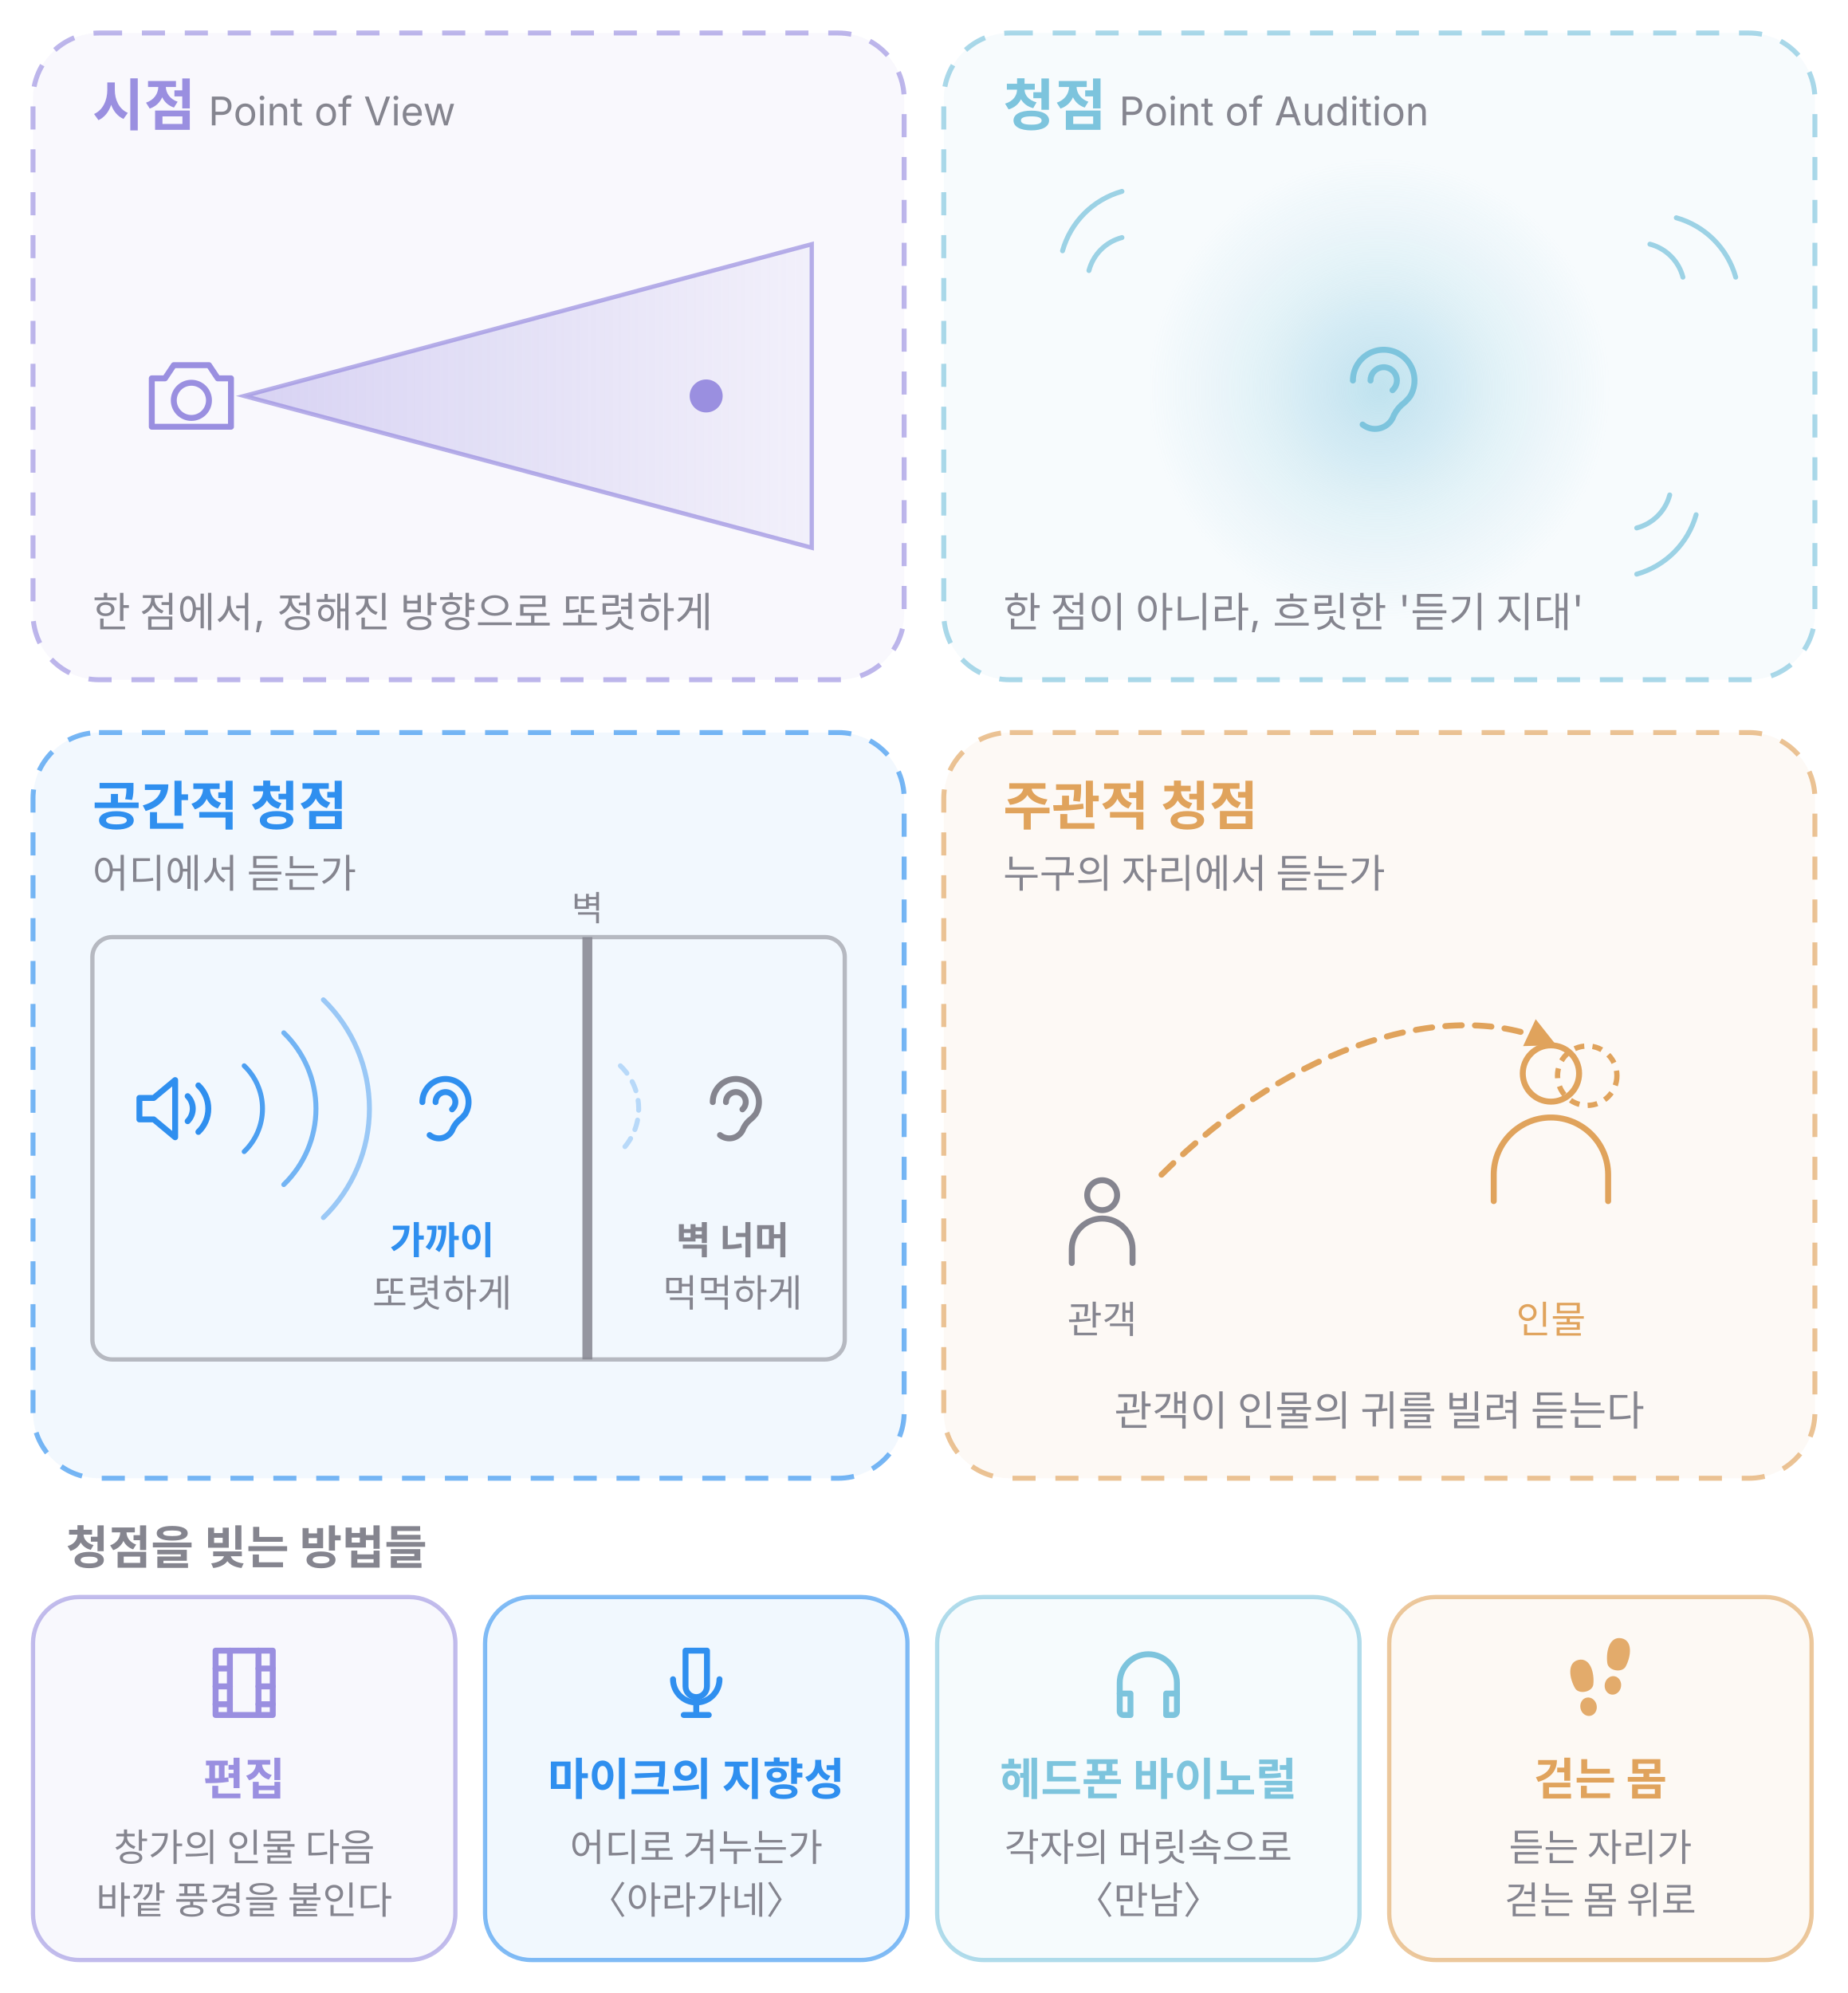
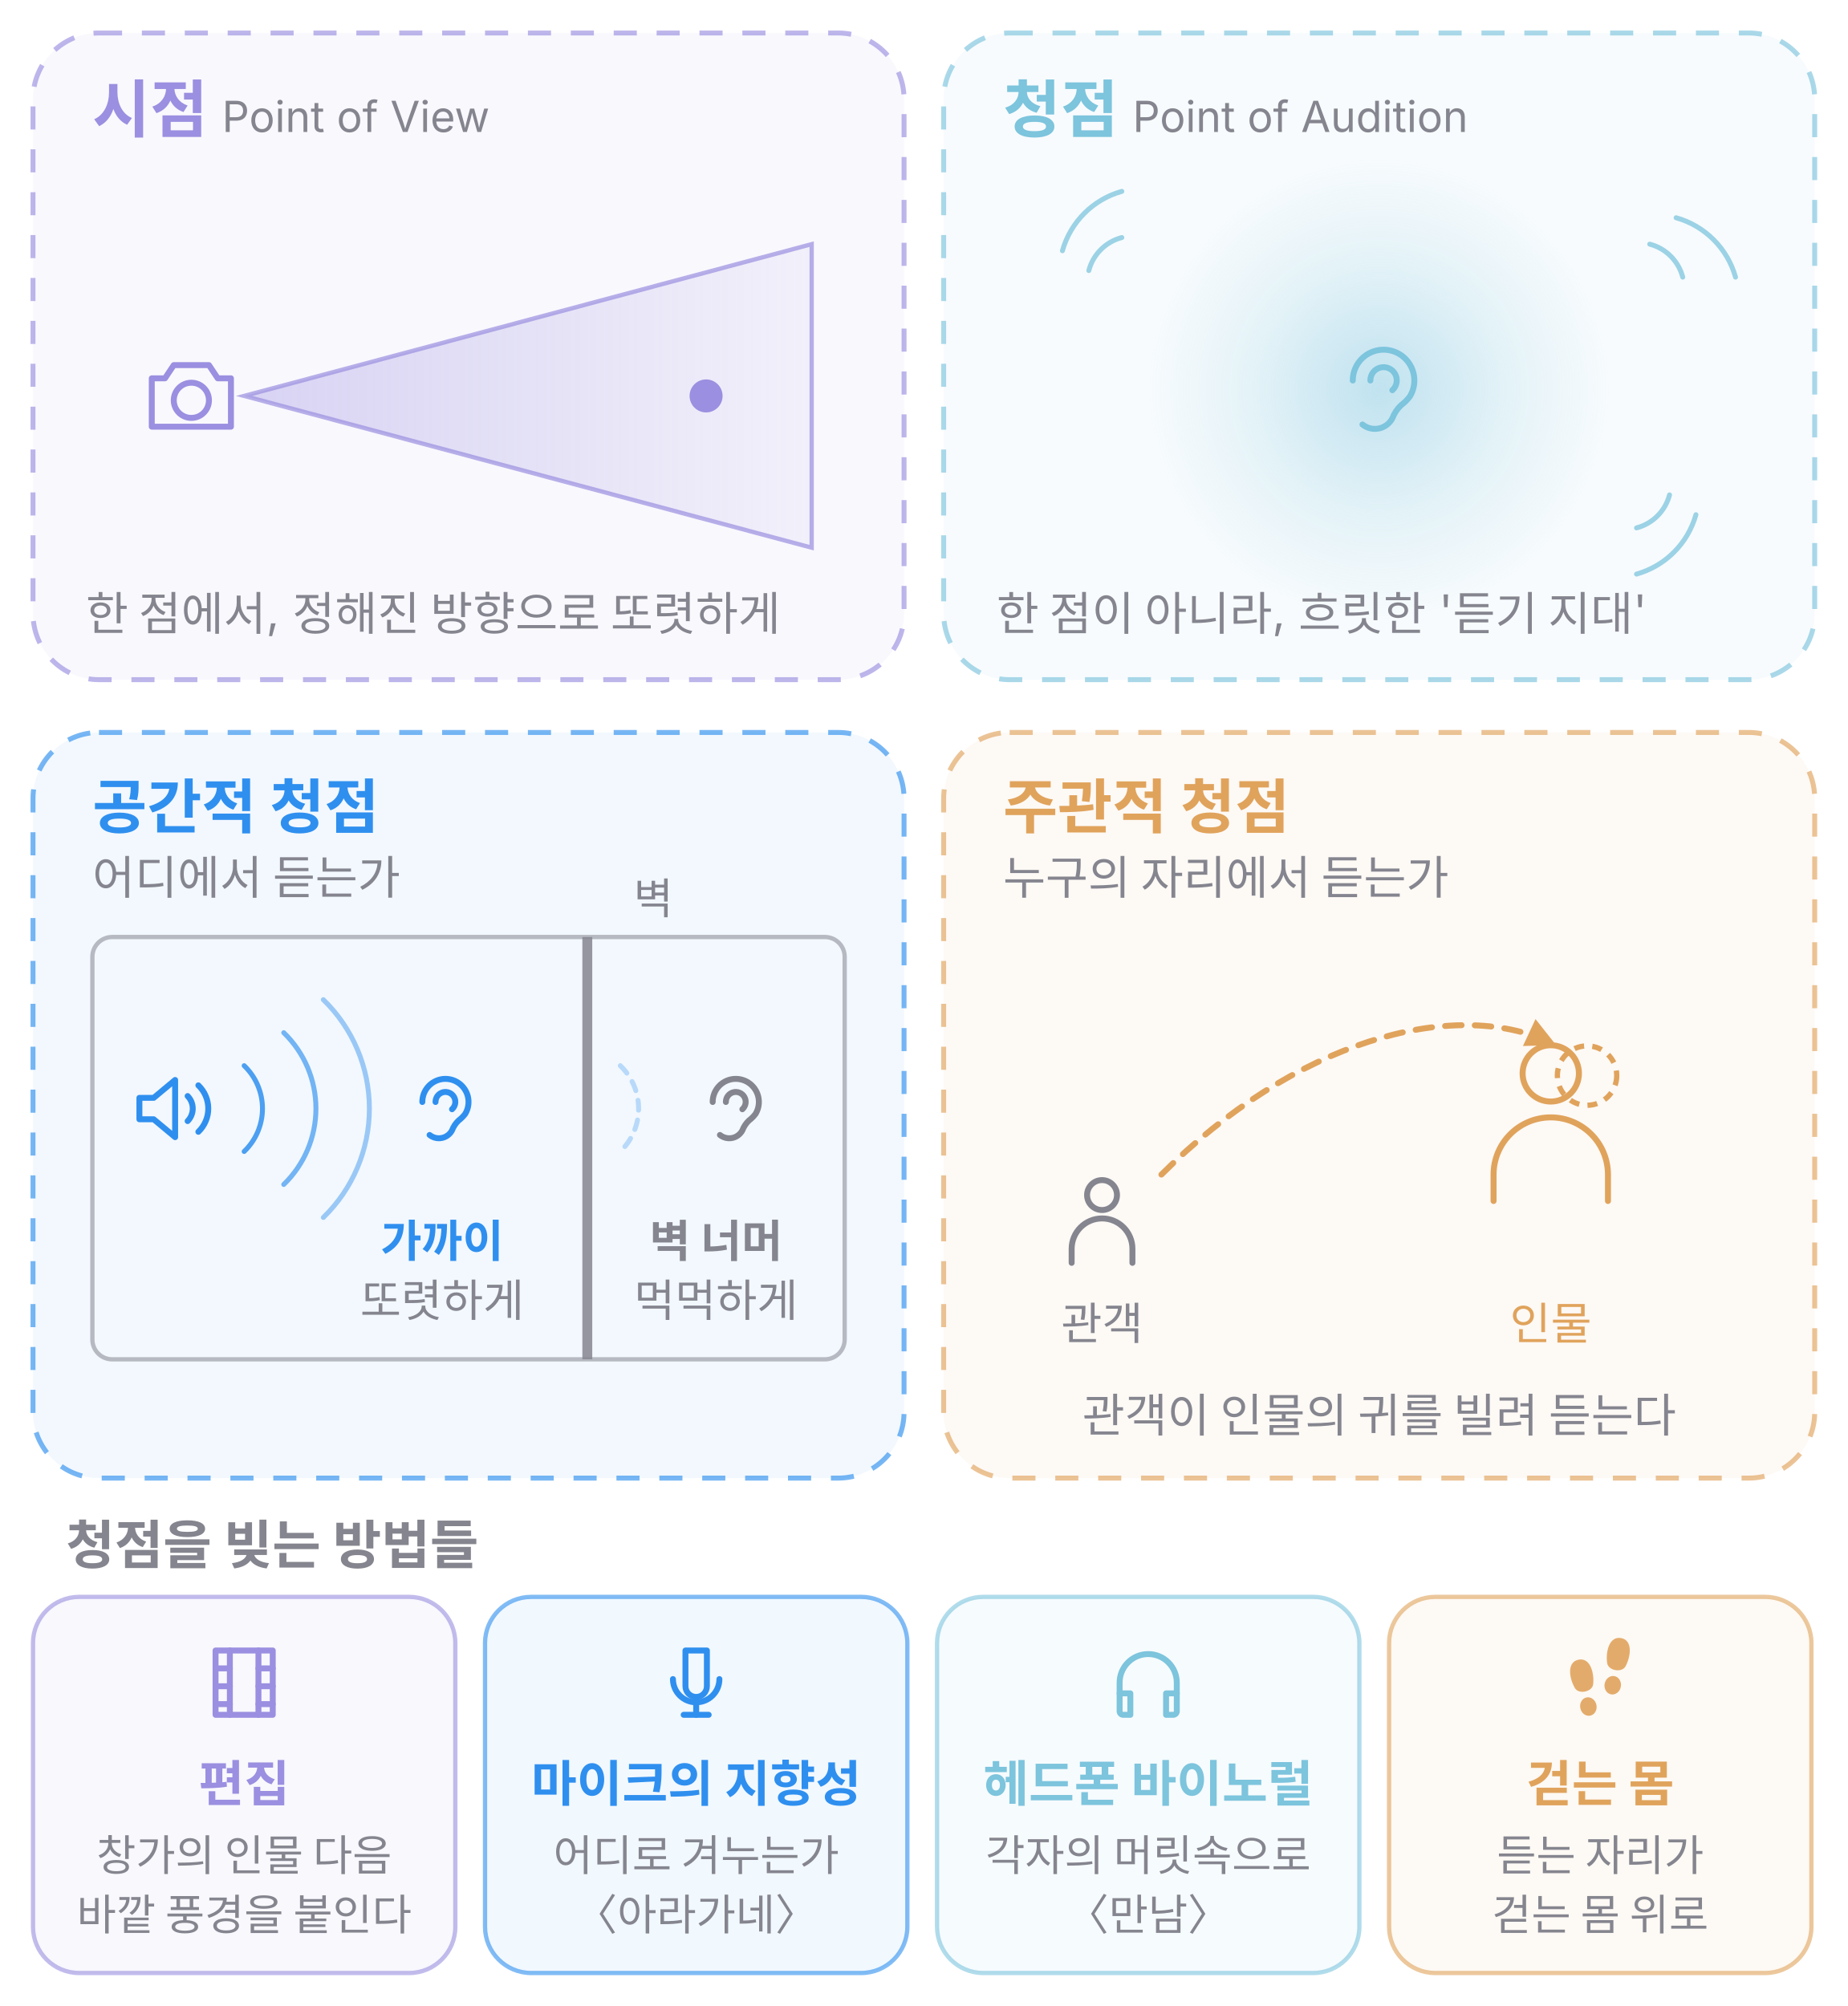
- <svg xmlns="http://www.w3.org/2000/svg" width="560" height="604" viewBox="0 0 560 604" font-family="Pretendard, -apple-system, 'Apple SD Gothic Neo', 'Noto Sans KR', 'Segoe UI', sans-serif">
+ <svg xmlns="http://www.w3.org/2000/svg" width="560" height="608" viewBox="0 0 560 608" font-family="Pretendard, -apple-system, 'Apple SD Gothic Neo', 'Noto Sans KR', 'Segoe UI', sans-serif">
  <defs>
    <radialGradient id="pa-zone">
      <stop offset="0" stop-color="#7dc4dd" stop-opacity="0.45" />
      <stop offset="0.55" stop-color="#7dc4dd" stop-opacity="0.16" />
      <stop offset="1" stop-color="#7dc4dd" stop-opacity="0" />
    </radialGradient>
    <linearGradient id="pa-cone" x1="0" y1="0" x2="1" y2="0">
      <stop offset="0" stop-color="#9a8fe0" stop-opacity="0.35" />
      <stop offset="1" stop-color="#9a8fe0" stop-opacity="0.08" />
    </linearGradient>
    <marker id="pa-a" viewBox="0 0 10 10" refX="8" refY="5" markerWidth="5" markerHeight="5" orient="auto">
      <path d="M0 0 L10 5 L0 10 Z" fill="#e0a35c" />
    </marker>
  </defs>
  <rect x="10" y="10" width="264" height="196" rx="20" fill="#9a8fe0" fill-opacity="0.06" stroke="#9a8fe0" stroke-opacity="0.65" stroke-width="1.5" stroke-dasharray="7 6" />
-   <text x="28" y="38" font-size="17" font-weight="700" fill="#9a8fe0">시점 <tspan font-size="12" font-weight="400" fill="#85858f">Point of View</tspan>
+   <text x="28" y="40" font-size="19" font-weight="700" fill="#9a8fe0">시점 <tspan font-size="13" font-weight="400" fill="#85858f">Point of View</tspan>
  </text>
  <path d="M74 120 L246 74 L246 166 Z" fill="url(#pa-cone)" stroke="#9a8fe0" stroke-opacity="0.7" stroke-width="1.3" />
  <g transform="translate(42.0 104.0) scale(1.333)" fill="none" stroke="#9a8fe0" stroke-width="1.35" stroke-linecap="round" stroke-linejoin="round">
    <path d="M3 8h3l2-3h8l2 3h3v11H3z" />
    <circle cx="12" cy="13" r="4" />
  </g>
  <circle cx="214" cy="120" r="5" fill="#9a8fe0" />
-   <text x="28" y="190" font-size="12.5" fill="#85858f">한 점에서, 정해진 방향으로 또렷하게</text>
+   <text x="26" y="191" font-size="14" fill="#85858f">한 점에서, 정해진 방향으로 또렷하게</text>
  <rect x="286" y="10" width="264" height="196" rx="20" fill="#7dc4dd" fill-opacity="0.06" stroke="#7dc4dd" stroke-opacity="0.65" stroke-width="1.5" stroke-dasharray="7 6" />
-   <text x="304" y="38" font-size="17" font-weight="700" fill="#7dc4dd">청점 <tspan font-size="12" font-weight="400" fill="#85858f">Point of Audition</tspan>
+   <text x="304" y="40" font-size="19" font-weight="700" fill="#7dc4dd">청점 <tspan font-size="13" font-weight="400" fill="#85858f">Point of Audition</tspan>
  </text>
  <circle cx="418" cy="118" r="70" fill="url(#pa-zone)" />
  <g fill="none" stroke="#7dc4dd" stroke-width="1.5" stroke-linecap="round" stroke-opacity="0.75">
    <path d="M330 82 a14 14 0 0 1 10 -10" />
    <path d="M322 76 a26 26 0 0 1 18 -18" />
    <path d="M506 150 a14 14 0 0 1 -10 10" />
    <path d="M514 156 a26 26 0 0 1 -18 18" />
    <path d="M500 74 a14 14 0 0 1 10 10" />
    <path d="M508 66 a26 26 0 0 1 18 18" />
  </g>
  <g transform="translate(402.0 102.0) scale(1.333)" fill="none" stroke="#7dc4dd" stroke-width="1.35" stroke-linecap="round" stroke-linejoin="round">
    <path d="M6 10a7 7 0 1 1 13 3.6a10 10 0 0 1-2 2a8 8 0 0 0-2 3a4.5 4.5 0 0 1-6.8 1.4" />
    <path d="M10 10a3 3 0 1 1 5 2.2" />
  </g>
-   <text x="304" y="190" font-size="12.5" fill="#85858f">한 점이 아니라, 흐릿한 '듣기 지대'</text>
+   <text x="302" y="191" font-size="14" fill="#85858f">한 점이 아니라, 흐릿한 '듣기 지대'</text>
  <rect x="10" y="222" width="264" height="226" rx="20" fill="#2f8fef" fill-opacity="0.06" stroke="#2f8fef" stroke-opacity="0.65" stroke-width="1.5" stroke-dasharray="7 6" />
-   <text x="28" y="250" font-size="16" font-weight="700" fill="#2f8fef">공간적 청점</text>
-   <text x="28" y="269" font-size="12" fill="#85858f">어디에서 듣는가</text>
+   <text x="28" y="251" font-size="18" font-weight="700" fill="#2f8fef">공간적 청점</text>
+   <text x="28" y="271" font-size="14" fill="#85858f">어디에서 듣는가</text>
  <rect x="28" y="284" width="228" height="128" rx="6" fill="none" stroke="#85858f" stroke-opacity="0.55" stroke-width="1.3" />
  <line x1="178" y1="284" x2="178" y2="412" stroke="#85858f" stroke-opacity="0.85" stroke-width="3" />
-   <text x="178" y="279" font-size="10.5" fill="#85858f" text-anchor="middle">벽</text>
+   <text x="198" y="277" font-size="13" fill="#85858f" text-anchor="middle">벽</text>
  <g transform="translate(39.0 323.0) scale(1.083)" fill="none" stroke="#2f8fef" stroke-width="1.66" stroke-linecap="round" stroke-linejoin="round">
    <path d="M3 9v6h4l6 5V4L7 9z M16.5 8.5a5 5 0 0 1 0 7 M19.5 5.5a9 9 0 0 1 0 13" />
  </g>
  <g fill="none" stroke="#2f8fef" stroke-width="1.5" stroke-linecap="round">
    <path d="M74 323 a18 18 0 0 1 0 26" stroke-opacity="0.85" />
    <path d="M86 313 a32 32 0 0 1 0 46" stroke-opacity="0.65" />
    <path d="M98 303 a46 46 0 0 1 0 66" stroke-opacity="0.45" />
    <path d="M188 323 a18 18 0 0 1 0 26" stroke-opacity="0.3" stroke-dasharray="3 3" />
  </g>
  <g transform="translate(122.0 324.0) scale(1.000)" fill="none" stroke="#2f8fef" stroke-width="1.80" stroke-linecap="round" stroke-linejoin="round">
    <path d="M6 10a7 7 0 1 1 13 3.6a10 10 0 0 1-2 2a8 8 0 0 0-2 3a4.5 4.5 0 0 1-6.8 1.4 M10 10a3 3 0 1 1 5 2.2" />
  </g>
  <g transform="translate(210.0 324.0) scale(1.000)" fill="none" stroke="#85858f" stroke-width="1.80" stroke-linecap="round" stroke-linejoin="round">
    <path d="M6 10a7 7 0 1 1 13 3.6a10 10 0 0 1-2 2a8 8 0 0 0-2 3a4.5 4.5 0 0 1-6.8 1.4 M10 10a3 3 0 1 1 5 2.2" />
  </g>
-   <g text-anchor="middle" font-size="11.5">
-     <text x="134" y="380" fill="#2f8fef" font-weight="700">가까이</text>
-     <text x="134" y="396" fill="#85858f">또렷하게</text>
-     <text x="222" y="380" fill="#85858f" font-weight="700">벽 너머</text>
-     <text x="222" y="396" fill="#85858f">먹먹하게</text>
+   <g text-anchor="middle" font-size="13.5">
+     <text x="134" y="381" fill="#2f8fef" font-weight="700">가까이</text>
+     <text x="134" y="399" fill="#85858f">또렷하게</text>
+     <text x="217" y="381" fill="#85858f" font-weight="700">벽 너머</text>
+     <text x="217" y="399" fill="#85858f">먹먹하게</text>
  </g>
  <rect x="286" y="222" width="264" height="226" rx="20" fill="#e0a35c" fill-opacity="0.06" stroke="#e0a35c" stroke-opacity="0.65" stroke-width="1.5" stroke-dasharray="7 6" />
-   <text x="304" y="250" font-size="16" font-weight="700" fill="#e0a35c">주관적 청점</text>
-   <text x="304" y="269" font-size="12" fill="#85858f">누구의 자리에서 듣는가</text>
+   <text x="304" y="251" font-size="18" font-weight="700" fill="#e0a35c">주관적 청점</text>
+   <text x="304" y="271" font-size="14" fill="#85858f">누구의 자리에서 듣는가</text>
  <g transform="translate(438.0 308.0) scale(2.667)" fill="none" stroke="#e0a35c" stroke-width="0.68" stroke-linecap="round" stroke-linejoin="round">
    <circle cx="12" cy="6.5" r="3.2" />
    <path d="M5.5 21v-3a6.5 6.5 0 0 1 13 0v3" />
  </g>
  <circle cx="481" cy="326" r="9" fill="none" stroke="#e0a35c" stroke-width="1.6" stroke-dasharray="3 2.5" />
  <g transform="translate(317.0 353.0) scale(1.417)" fill="none" stroke="#85858f" stroke-width="1.27" stroke-linecap="round" stroke-linejoin="round">
    <circle cx="12" cy="6.5" r="3.2" />
    <path d="M5.5 21v-3a6.5 6.5 0 0 1 13 0v3" />
  </g>
  <path d="M352 356 C 392 316, 440 302, 470 316" fill="none" stroke="#e0a35c" stroke-width="1.8" stroke-linecap="round" stroke-dasharray="5 4" marker-end="url(#pa-a)" />
-   <text x="334" y="404" font-size="11.5" fill="#85858f" text-anchor="middle">관객</text>
-   <text x="470" y="404" font-size="11.5" fill="#e0a35c" text-anchor="middle">인물</text>
-   <text x="418" y="432" font-size="12.5" fill="#85858f" text-anchor="middle">관객이 인물의 귀를 빌려 듣는다</text>
-   <text x="20" y="474" font-size="14" font-weight="700" fill="#85858f">청점을 빚는 방법들</text>
-   <rect x="10" y="484" width="128" height="110" rx="14" fill="#9a8fe0" fill-opacity="0.07" stroke="#9a8fe0" stroke-opacity="0.6" stroke-width="1.3" />
+   <text x="334" y="406" font-size="13.5" fill="#85858f" text-anchor="middle">관객</text>
+   <text x="470" y="406" font-size="13.5" fill="#e0a35c" text-anchor="middle">인물</text>
+   <text x="418" y="434" font-size="14" fill="#85858f" text-anchor="middle">관객이 인물의 귀를 빌려 듣는다</text>
+   <text x="20" y="474" font-size="16" font-weight="700" fill="#85858f">청점을 빚는 방법들</text>
+   <rect x="10" y="484" width="128" height="114" rx="14" fill="#9a8fe0" fill-opacity="0.07" stroke="#9a8fe0" stroke-opacity="0.6" stroke-width="1.3" />
  <g transform="translate(61.0 497) scale(1.083)" fill="none" stroke="#9a8fe0" stroke-width="1.66" stroke-linecap="round" stroke-linejoin="round">
    <path d="M4 3h16v18H4z" />
    <path d="M8 3v18" />
    <path d="M16 3v18" />
    <path d="M4 8h4M4 13h4M4 18h4M16 8h4M16 13h4M16 18h4" />
  </g>
  <g text-anchor="middle">
-     <text x="74.0" y="544" font-size="13.5" font-weight="700" fill="#9a8fe0">편집</text>
-     <text x="74.0" y="564" font-size="11.5" fill="#85858f">창가의 인물 다음</text>
-     <text x="74.0" y="580" font-size="11.5" fill="#85858f">바깥 풍경을 붙인다</text>
+     <text x="74.0" y="546" font-size="15" font-weight="700" fill="#9a8fe0">편집</text>
+     <text x="74.0" y="567" font-size="13" fill="#85858f">창가의 인물 다음</text>
+     <text x="74.0" y="585" font-size="13" fill="#85858f">바깥 풍경을 붙인다</text>
  </g>
-   <rect x="147" y="484" width="128" height="110" rx="14" fill="#2f8fef" fill-opacity="0.07" stroke="#2f8fef" stroke-opacity="0.6" stroke-width="1.3" />
+   <rect x="147" y="484" width="128" height="114" rx="14" fill="#2f8fef" fill-opacity="0.07" stroke="#2f8fef" stroke-opacity="0.6" stroke-width="1.3" />
  <g transform="translate(198.0 497) scale(1.083)" fill="none" stroke="#2f8fef" stroke-width="1.66" stroke-linecap="round" stroke-linejoin="round">
    <path d="M9 3h6v10a3 3 0 0 1-6 0z" />
    <path d="M5.5 11a6.5 6.5 0 0 0 13 0" />
    <path d="M12 17.5V21" />
    <path d="M8.5 21h7" />
  </g>
  <g text-anchor="middle">
-     <text x="211.0" y="544" font-size="13.5" font-weight="700" fill="#2f8fef">마이크의 지향성</text>
-     <text x="211.0" y="564" font-size="11.5" fill="#85858f">어디로 겨누는가</text>
-     <text x="211.0" y="580" font-size="11.5" fill="#85858f">〈아라가네〉</text>
+     <text x="211.0" y="546" font-size="15" font-weight="700" fill="#2f8fef">마이크의 지향성</text>
+     <text x="211.0" y="567" font-size="13" fill="#85858f">어디로 겨누는가</text>
+     <text x="211.0" y="585" font-size="13" fill="#85858f">〈아라가네〉</text>
  </g>
-   <rect x="284" y="484" width="128" height="110" rx="14" fill="#7dc4dd" fill-opacity="0.07" stroke="#7dc4dd" stroke-opacity="0.6" stroke-width="1.3" />
+   <rect x="284" y="484" width="128" height="114" rx="14" fill="#7dc4dd" fill-opacity="0.07" stroke="#7dc4dd" stroke-opacity="0.6" stroke-width="1.3" />
  <g transform="translate(335.0 497) scale(1.083)" fill="none" stroke="#7dc4dd" stroke-width="1.66" stroke-linecap="round" stroke-linejoin="round">
    <path d="M4 15v-3a8 8 0 0 1 16 0v3" />
    <path d="M4 15h3v6H5a1 1 0 0 1-1-1z" />
    <path d="M20 15h-3v6h2a1 1 0 0 0 1-1z" />
  </g>
  <g text-anchor="middle">
-     <text x="348.0" y="544" font-size="13.5" font-weight="700" fill="#7dc4dd">헤드폰 바이노럴</text>
-     <text x="348.0" y="564" font-size="11.5" fill="#85858f">각자의 머릿속으로</text>
-     <text x="348.0" y="580" font-size="11.5" fill="#85858f">〈만남〉</text>
+     <text x="348.0" y="546" font-size="15" font-weight="700" fill="#7dc4dd">헤드폰 바이노럴</text>
+     <text x="348.0" y="567" font-size="13" fill="#85858f">각자의 머릿속으로</text>
+     <text x="348.0" y="585" font-size="13" fill="#85858f">〈만남〉</text>
  </g>
-   <rect x="421" y="484" width="128" height="110" rx="14" fill="#e0a35c" fill-opacity="0.07" stroke="#e0a35c" stroke-opacity="0.6" stroke-width="1.3" />
+   <rect x="421" y="484" width="128" height="114" rx="14" fill="#e0a35c" fill-opacity="0.07" stroke="#e0a35c" stroke-opacity="0.6" stroke-width="1.3" />
  <g transform="translate(472.0 497) scale(1.083)" fill="#e0a35c" fill-opacity="0.9" stroke="none">
    <g transform="rotate(-12 7.6 13.6)">
      <path d="M7.6 5.4 C 11.0 5.4 11.2 10.0 10.2 13.0 C 9.5 15.0 5.7 15.0 5.0 13.0 C 4 10.0 4.2 5.4 7.6 5.4 Z" />
      <ellipse cx="7.6" cy="18.8" rx="2.3" ry="2.6" />
    </g>
    <g transform="rotate(10 16.4 7.6)">
      <path d="M16.4 -0.6 C 19.8 -0.6 20.0 4 19.0 7.0 C 18.3 9.0 14.5 9.0 13.8 7.0 C 12.8 4 13 -0.6 16.4 -0.6 Z" />
      <ellipse cx="16.4" cy="12.8" rx="2.3" ry="2.6" />
    </g>
  </g>
  <g text-anchor="middle">
-     <text x="485.0" y="544" font-size="13.5" font-weight="700" fill="#e0a35c">걷는 몸</text>
-     <text x="485.0" y="564" font-size="11.5" fill="#85858f">듣는 자리가</text>
-     <text x="485.0" y="580" font-size="11.5" fill="#85858f">걷는 몸 위로</text>
+     <text x="485.0" y="546" font-size="15" font-weight="700" fill="#e0a35c">걷는 몸</text>
+     <text x="485.0" y="567" font-size="13" fill="#85858f">듣는 자리가</text>
+     <text x="485.0" y="585" font-size="13" fill="#85858f">걷는 몸 위로</text>
  </g>
</svg>
